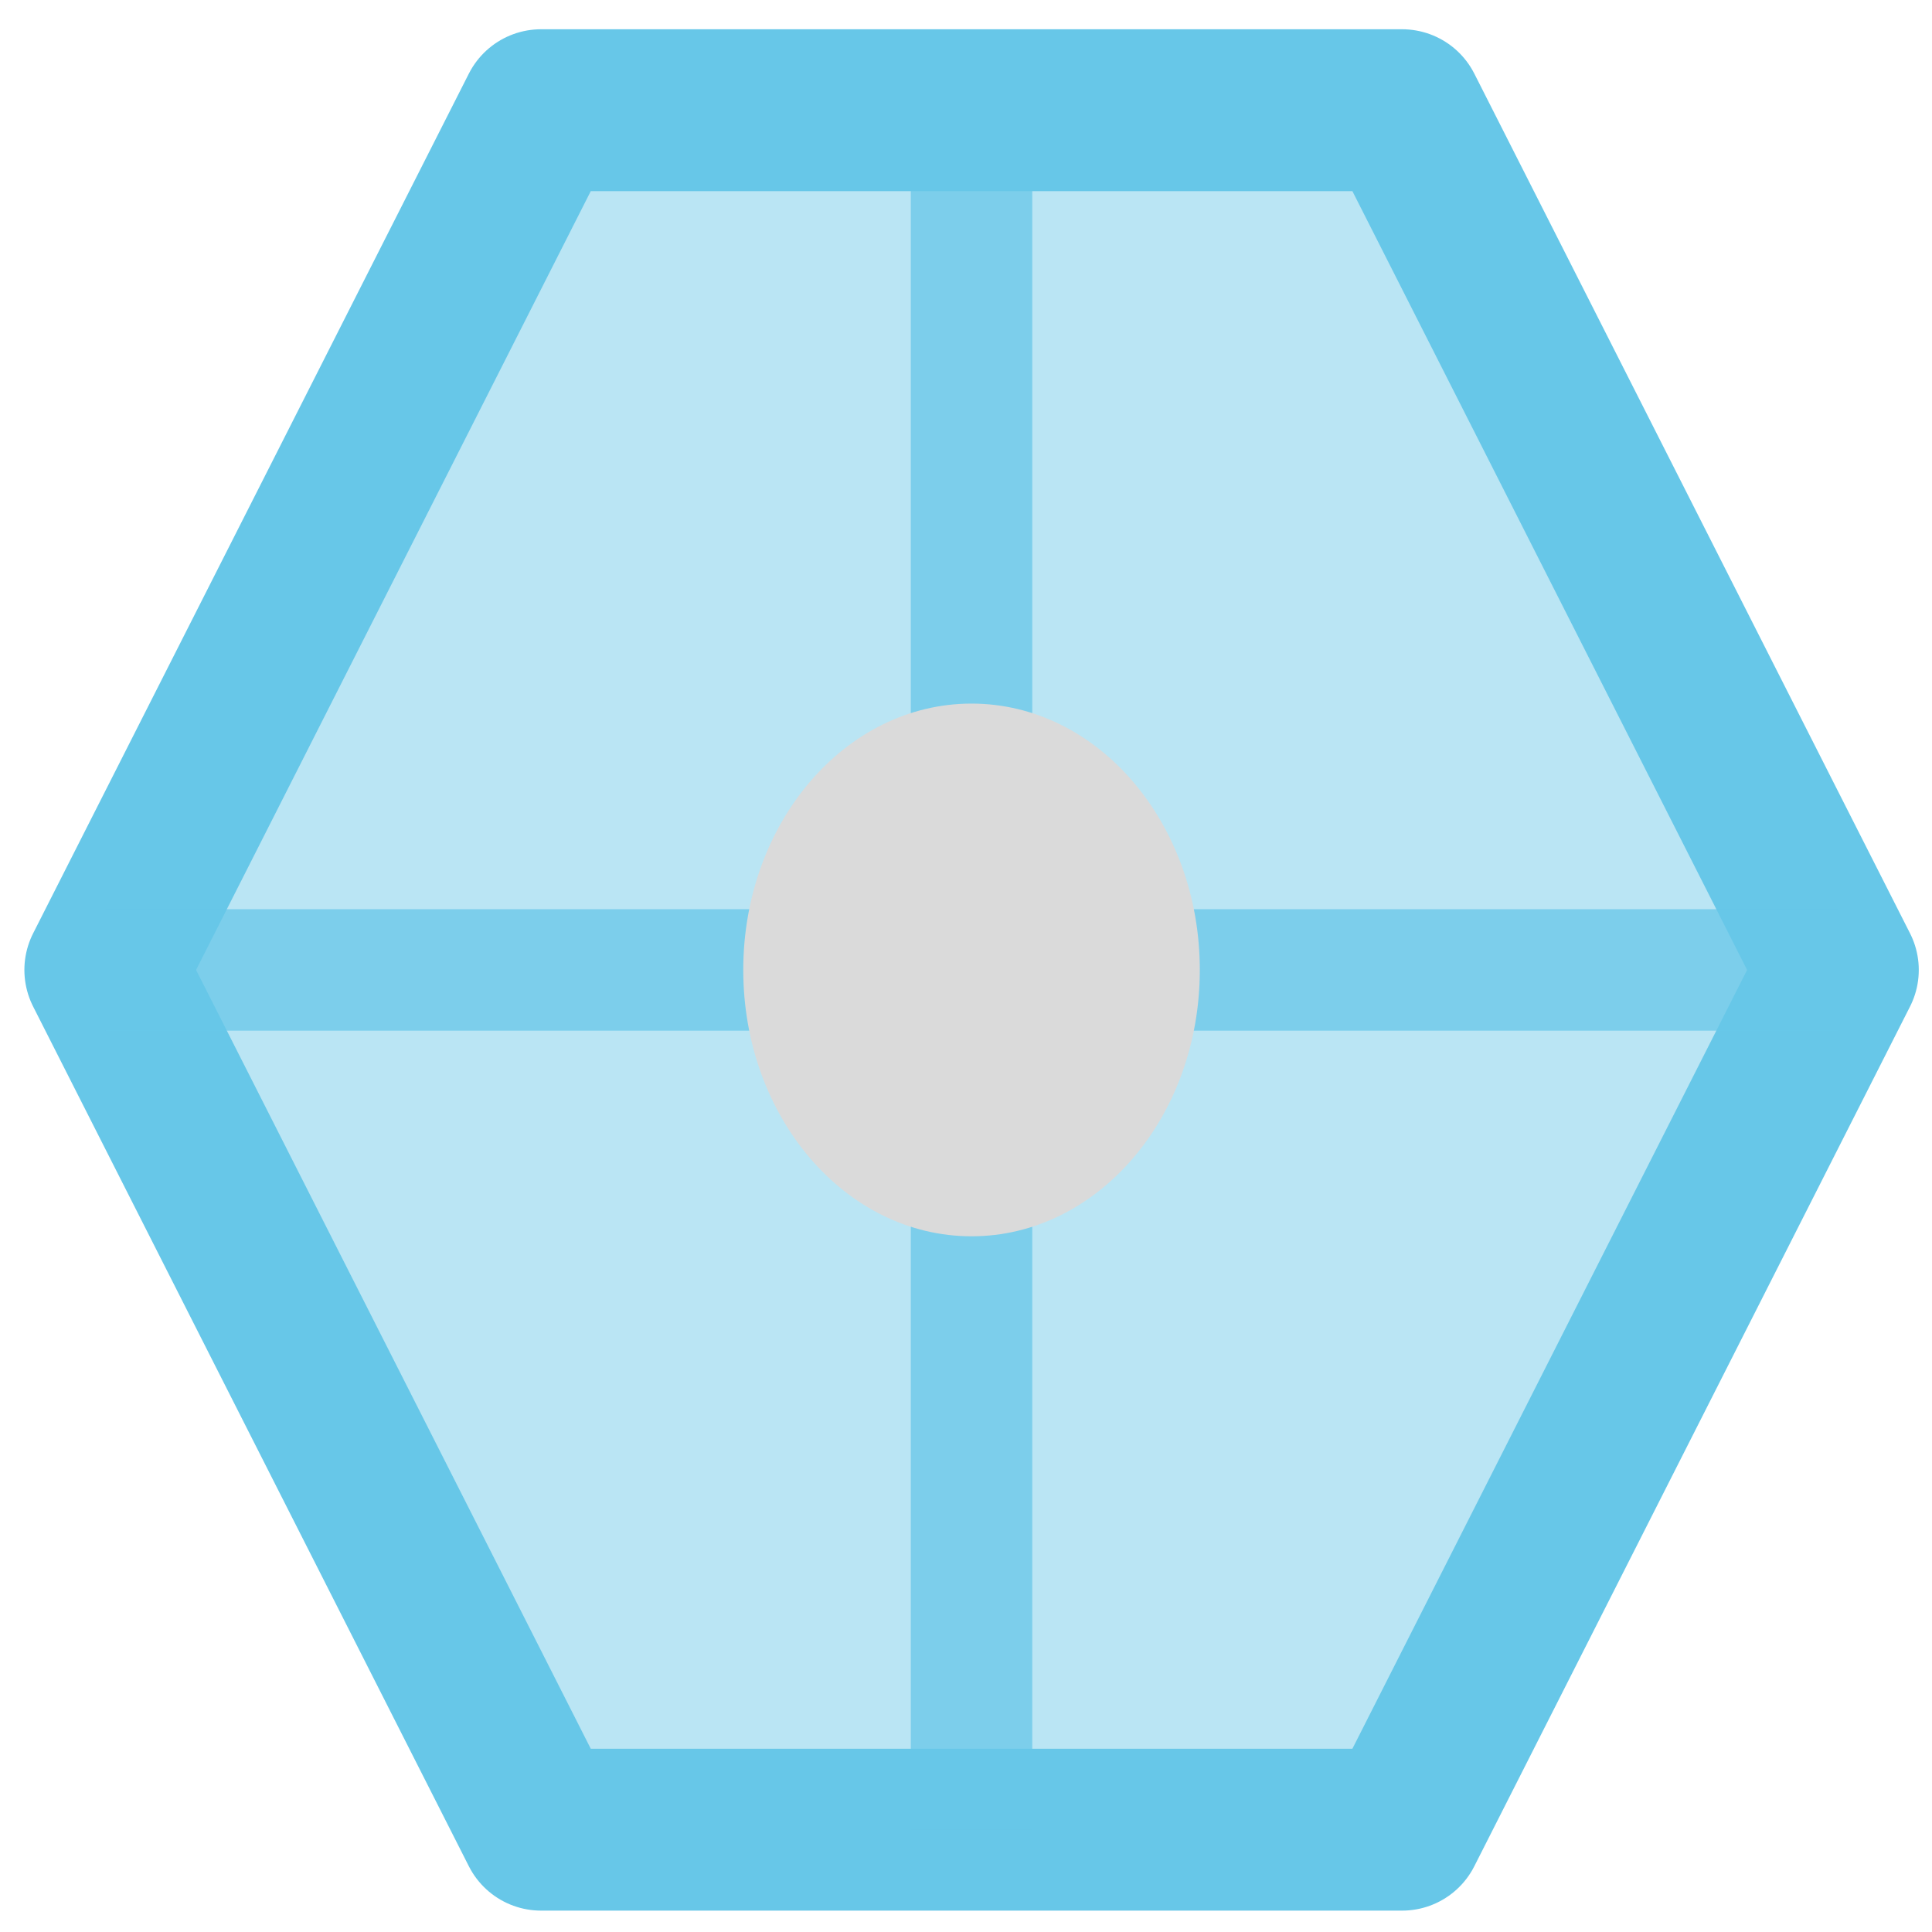
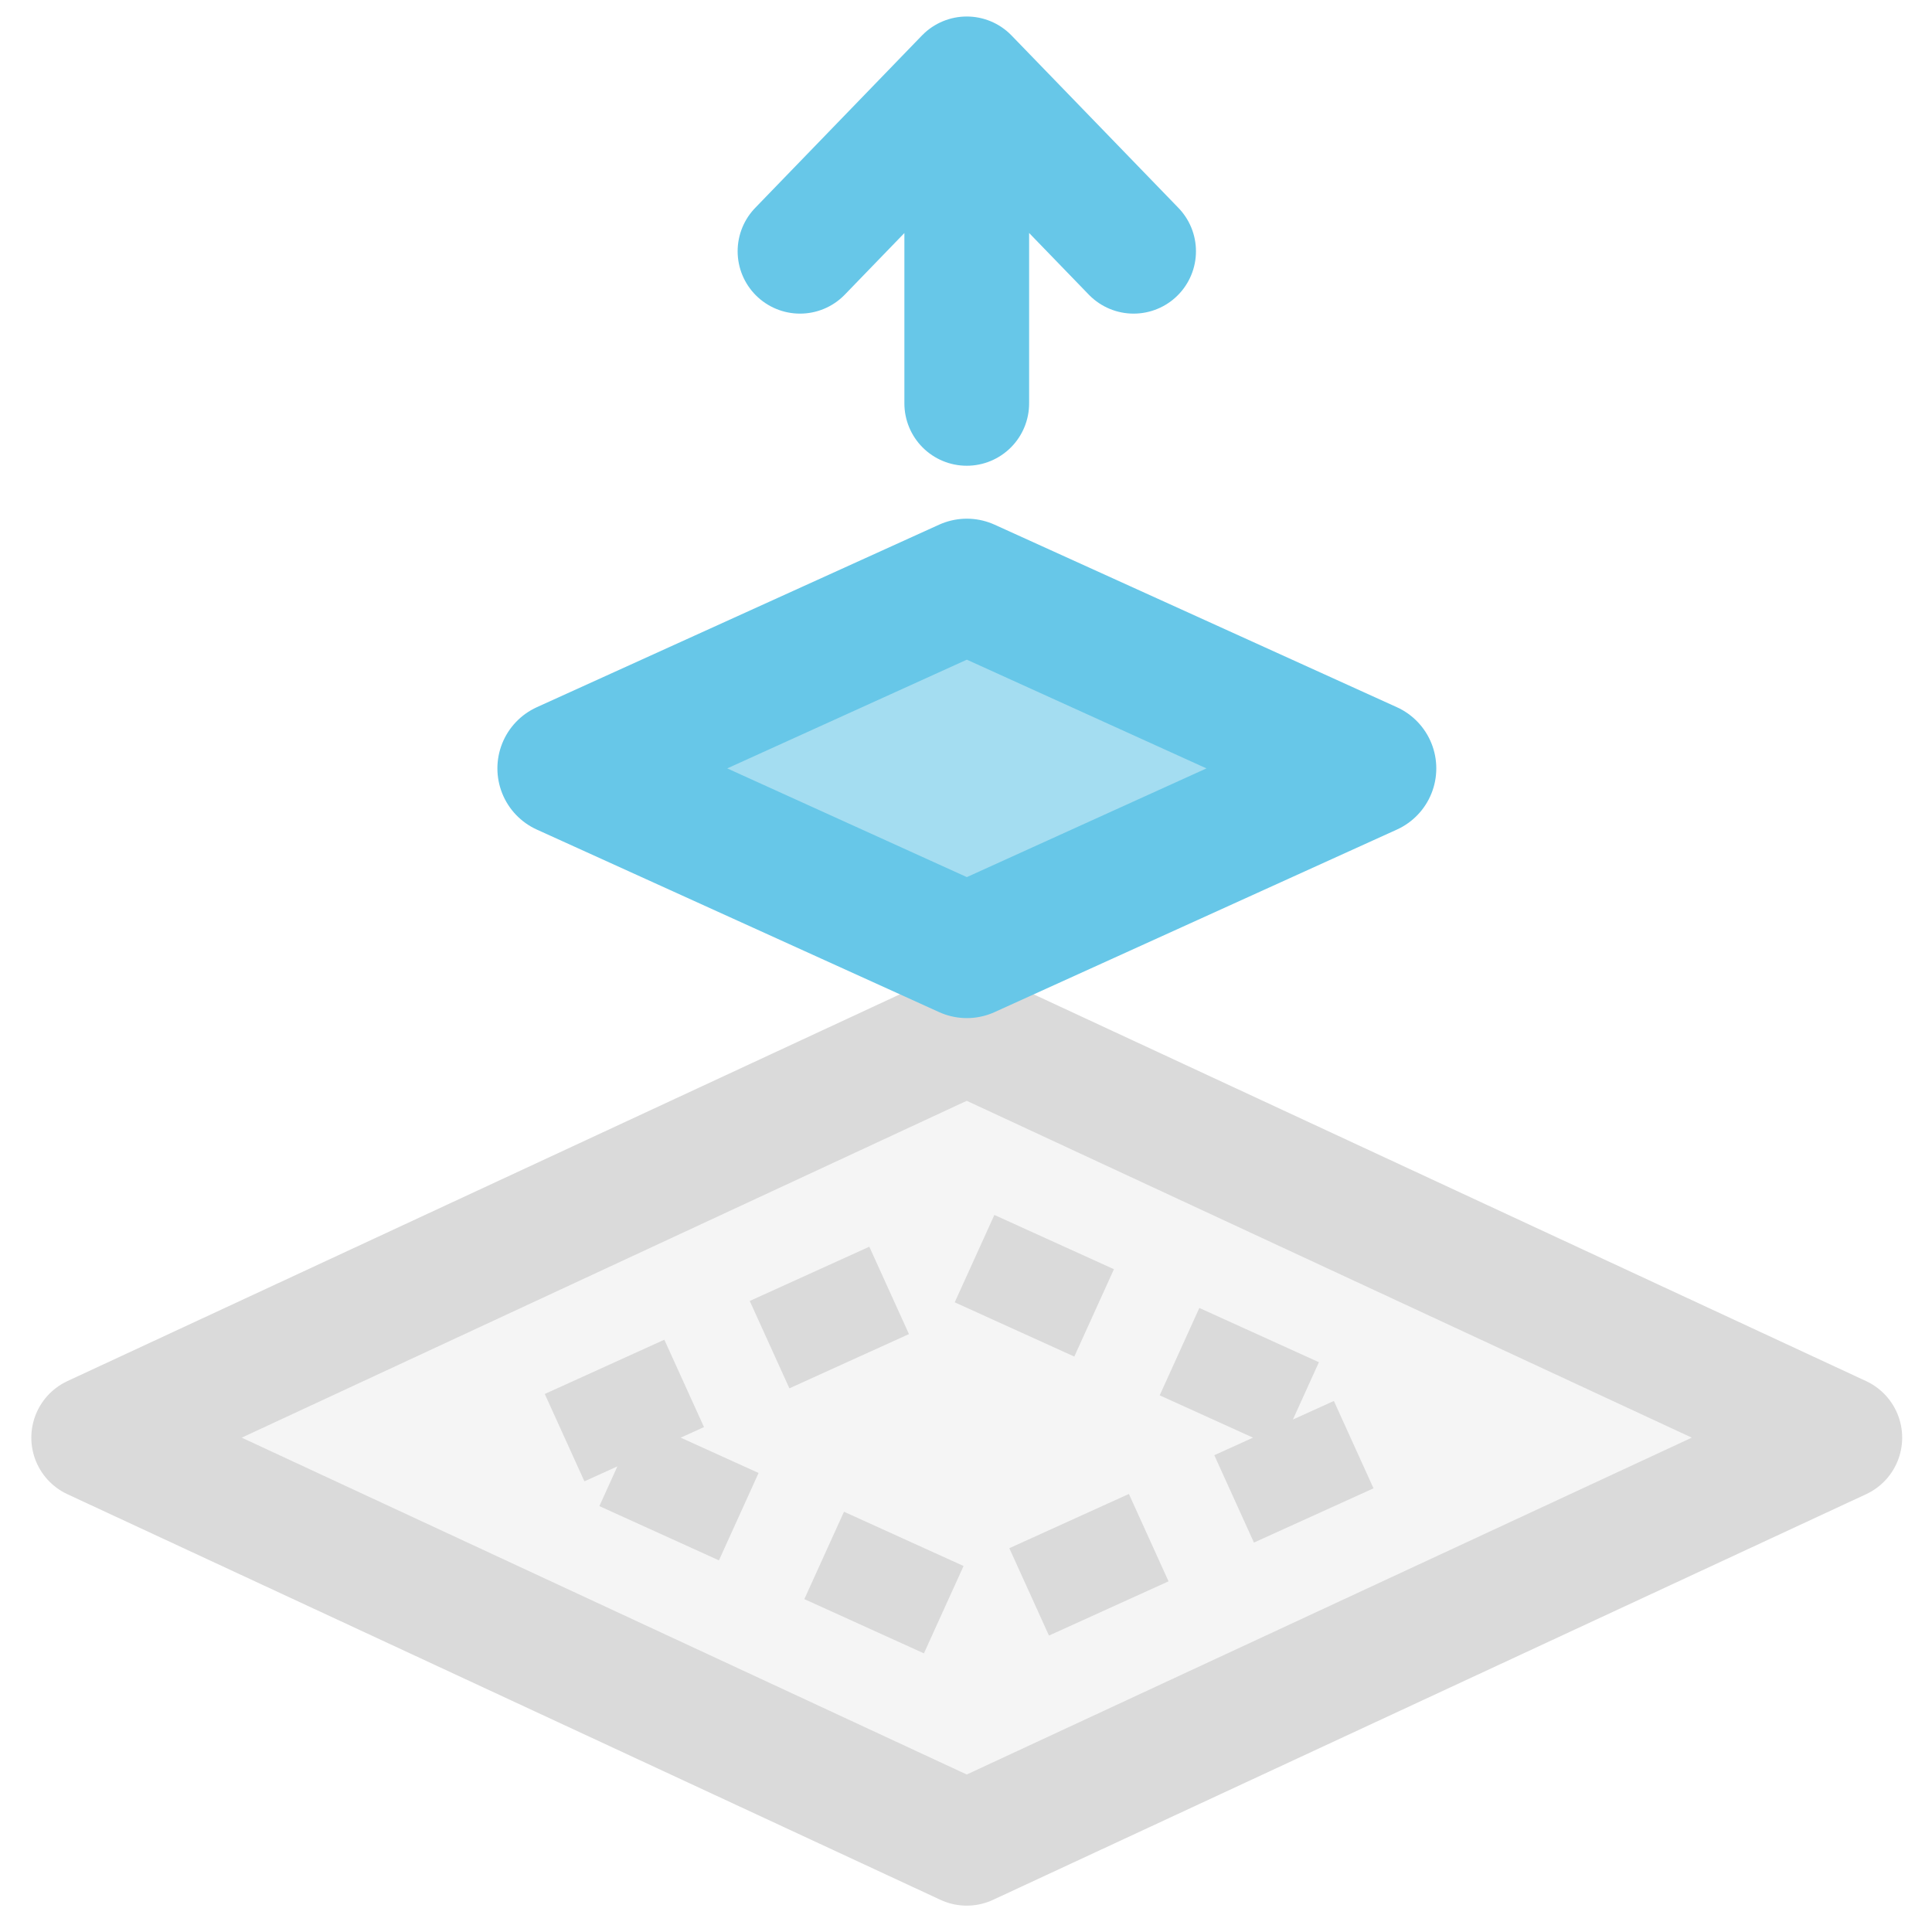
- <svg xmlns="http://www.w3.org/2000/svg" width="100" height="100" viewBox="2 2 20.6 20.6" version="1.1" id="svg2">
-   <defs id="defs2" />
-   <path d="M 3.123,12.342 7.769,3.175 h 9.181 l 4.646,9.167 -4.646,9.167 H 7.769 Z" fill="#67c7e8" fill-opacity="0.45" stroke="#67c7e8" stroke-width="1.726" stroke-linejoin="round" id="path1" />
-   <path d="M 12.359,3.175 V 21.509 M 3.123,12.342 H 21.596" fill="none" stroke="#67c7e8" stroke-width="1.295" stroke-opacity="0.75" id="path2" />
-   <ellipse cx="12.359" cy="12.342" fill="#dadada" id="circle2" rx="2.434" ry="2.84" style="stroke-width:1.195" />
+ <svg xmlns="http://www.w3.org/2000/svg" width="100" height="100" viewBox="2 2 20.6 20.6" version="1.1" id="svg4">
+   <defs id="defs4" />
+   <path d="m 2.999,17.329 9.309,-4.325 9.309,4.325 -9.309,4.325 z" fill="#dadada" fill-opacity="0.25" stroke="#dadada" stroke-width="1.33" stroke-linejoin="round" id="path1" />
+   <path d="m 8.02,17.329 4.289,-1.946 4.289,1.946 -4.289,1.946 z" fill="none" stroke="#dadada" stroke-width="1.023" stroke-dasharray="1.4, 1" id="path2" />
+   <path d="m 8.02,10.193 4.289,-1.946 4.289,1.946 -4.289,1.946 z" fill="#67c7e8" fill-opacity="0.6" stroke="#67c7e8" stroke-width="1.433" stroke-linejoin="round" id="path3" />
+   <path d="M 12.308,6.301 V 2.949 M 10.53,4.679 12.308,2.841 14.087,4.679" fill="none" stroke="#67c7e8" stroke-width="1.33" stroke-linecap="round" stroke-linejoin="round" id="path4" />
</svg>
